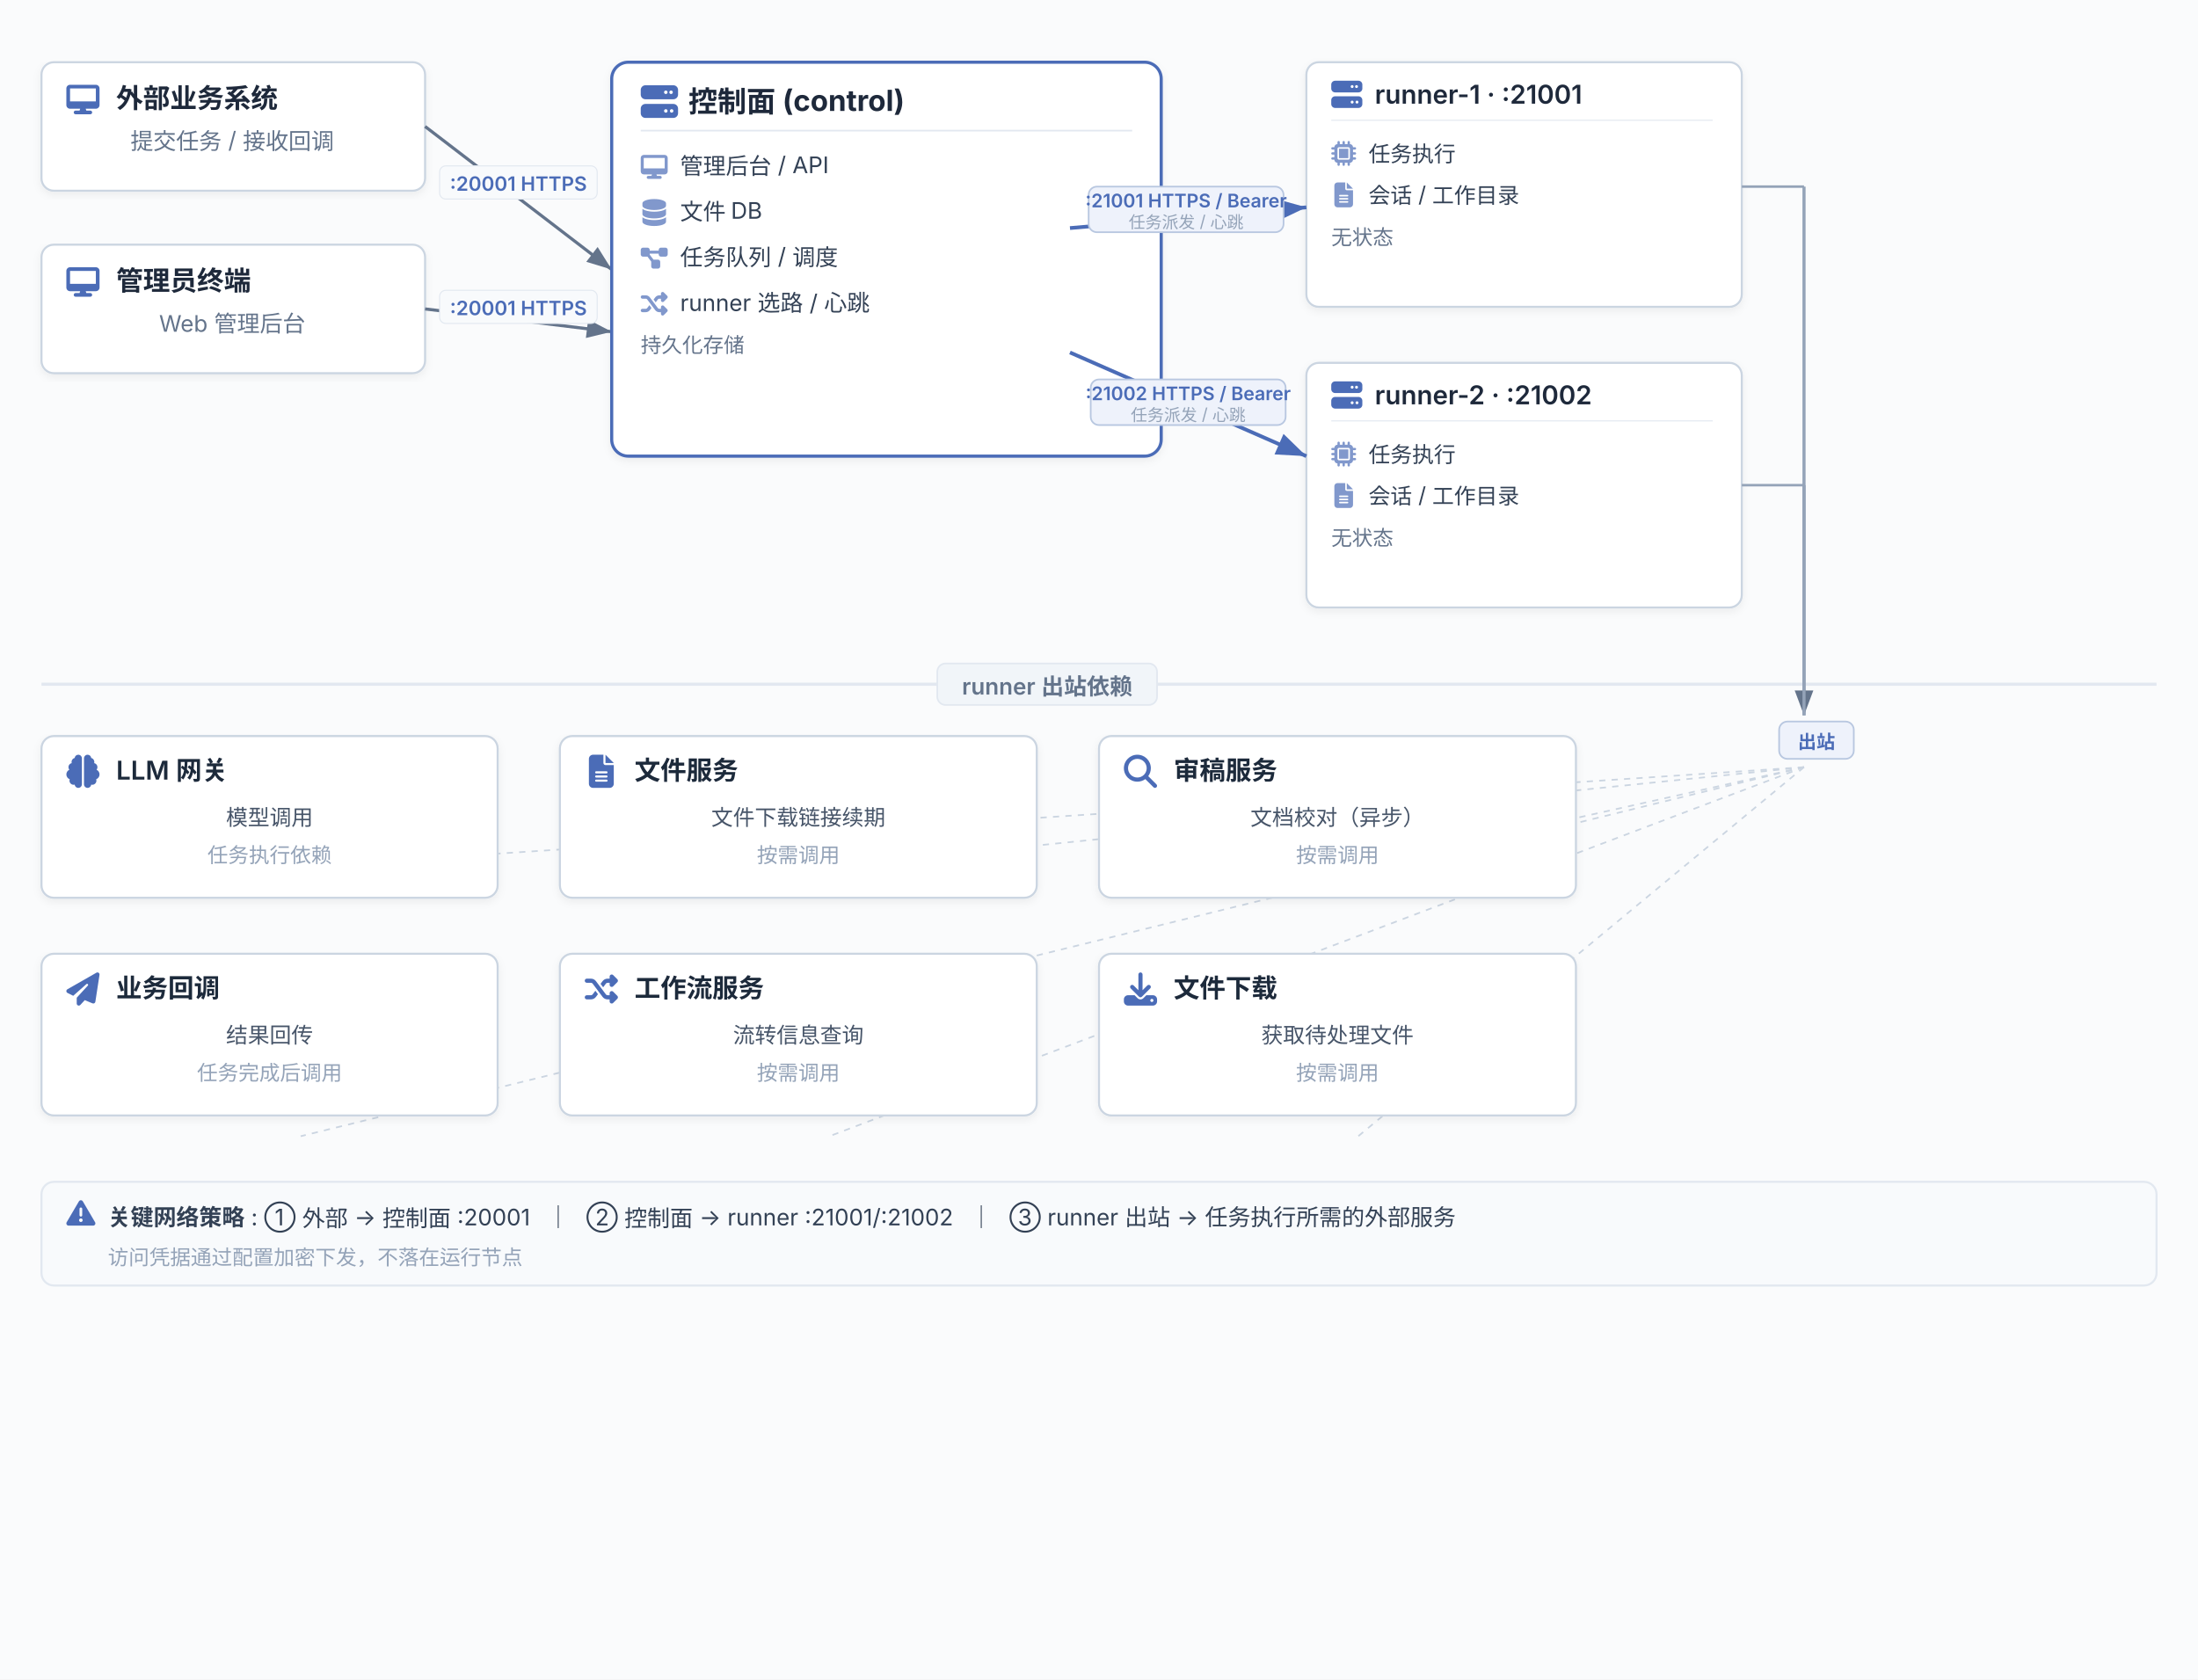
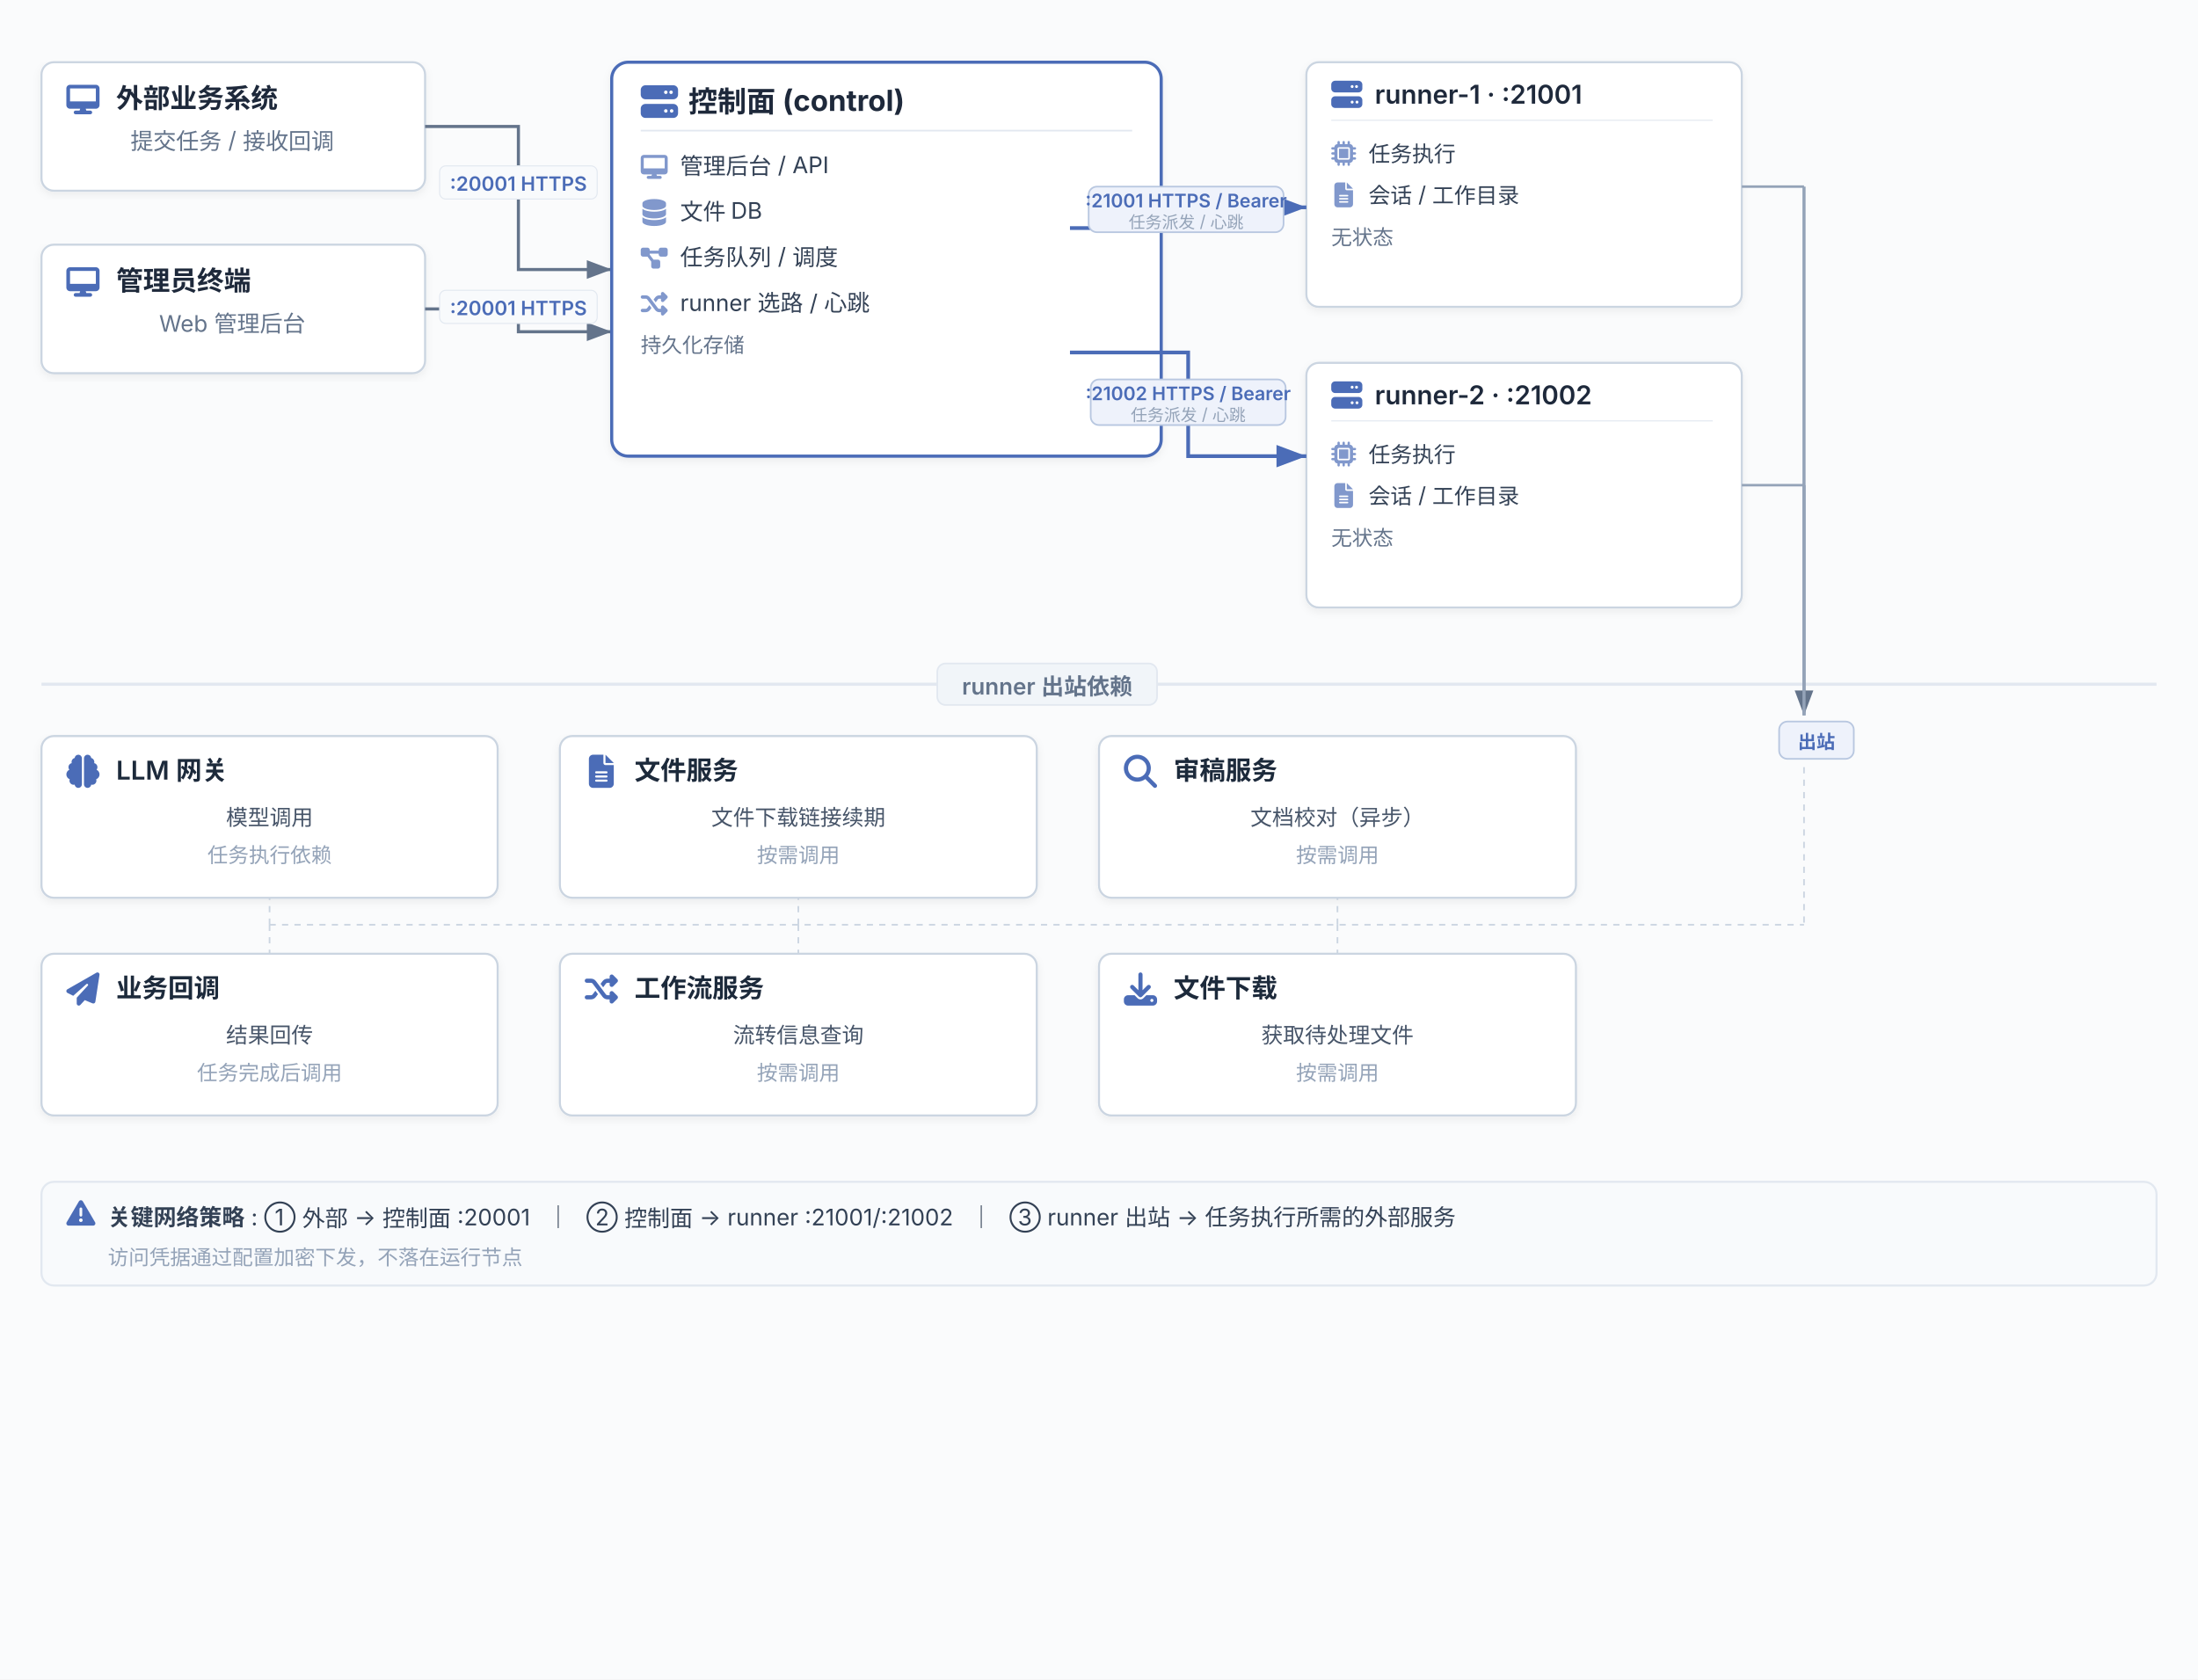
<svg xmlns="http://www.w3.org/2000/svg" viewBox="0 0 1060 810" font-family="system-ui, -apple-system, 'Noto Sans SC', sans-serif">
  <defs>
    <marker id="arr" markerWidth="8" markerHeight="6" refX="8" refY="3" orient="auto">
      <path d="M0,0 L8,3 L0,6 Z" fill="#64748b" />
    </marker>
    <marker id="arr-b" markerWidth="8" markerHeight="6" refX="8" refY="3" orient="auto">
      <path d="M0,0 L8,3 L0,6 Z" fill="#4b6cb7" />
    </marker>
    <filter id="sh" x="-3%" y="-3%" width="110%" height="110%">
      <feDropShadow dx="0" dy="1.5" stdDeviation="2" flood-color="#000" flood-opacity="0.06" />
    </filter>
    <symbol id="fa-server" viewBox="0 0 512 512">
      <path d="M64 32C28.7 32 0 60.7 0 96v64c0 35.3 28.7 64 64 64H448c35.3 0 64-28.7 64-64V96c0-35.3-28.7-64-64-64H64zm280 72a24 24 0 1 1 0 48 24 24 0 1 1 0-48zm48 24a24 24 0 1 1 48 0 24 24 0 1 1 -48 0zM64 288c-35.3 0-64 28.7-64 64v64c0 35.3 28.7 64 64 64H448c35.3 0 64-28.7 64-64V352c0-35.3-28.7-64-64-64H64zm280 72a24 24 0 1 1 0 48 24 24 0 1 1 0-48zm56 24a24 24 0 1 1 48 0 24 24 0 1 1 -48 0z" />
    </symbol>
    <symbol id="fa-brain" viewBox="0 0 512 512">
      <path d="M184 0c30.9 0 56 25.1 56 56V456c0 30.9-25.1 56-56 56c-28.9 0-52.7-21.9-55.7-50.1c-5.2 1.4-10.7 2.1-16.3 2.1c-35.3 0-64-28.7-64-64c0-7.4 1.3-14.6 3.6-21.2C21.4 367.4 0 338.2 0 304c0-31.9 18.7-59.5 45.8-72.3C37.1 220.8 32 207 32 192c0-30.7 21.6-56.3 50.4-62.6C80.8 123.9 80 118 80 112c0-29.9 20.6-55.1 48.3-62.1C131.3 21.9 155.1 0 184 0zM328 0c28.9 0 52.6 21.9 55.7 49.9c27.8 7 48.3 32.1 48.3 62.1c0 6-.8 11.9-2.4 17.4c28.8 6.2 50.4 31.9 50.4 62.6c0 15-5.1 28.8-13.8 39.7C493.3 244.5 512 272.1 512 304c0 34.2-21.4 63.4-51.6 74.8c2.3 6.6 3.6 13.8 3.6 21.2c0 35.3-28.7 64-64 64c-5.6 0-11.1-.7-16.3-2.1c-3 28.2-26.8 50.1-55.7 50.1c-30.9 0-56-25.1-56-56V56c0-30.9 25.1-56 56-56z" />
    </symbol>
    <symbol id="fa-file-lines" viewBox="0 0 384 512">
      <path d="M64 0C28.7 0 0 28.7 0 64V448c0 35.3 28.7 64 64 64H320c35.3 0 64-28.7 64-64V160H256c-17.7 0-32-14.3-32-32V0H64zM256 0V128H384L256 0zM112 256H272c8.8 0 16 7.2 16 16s-7.2 16-16 16H112c-8.8 0-16-7.2-16-16s7.2-16 16-16zm0 64H272c8.8 0 16 7.2 16 16s-7.2 16-16 16H112c-8.8 0-16-7.2-16-16s7.2-16 16-16zm0 64H272c8.8 0 16 7.2 16 16s-7.2 16-16 16H112c-8.8 0-16-7.2-16-16s7.2-16 16-16z" />
    </symbol>
    <symbol id="fa-magnifying-glass" viewBox="0 0 512 512">
      <path d="M416 208c0 45.9-14.9 88.3-40 122.7L502.6 457.4c12.5 12.5 12.5 32.8 0 45.3s-32.8 12.5-45.3 0L330.7 376c-34.4 25.2-76.8 40-122.7 40C93.1 416 0 322.9 0 208S93.1 0 208 0S416 93.1 416 208zM208 352a144 144 0 1 0 0-288 144 144 0 1 0 0 288z" />
    </symbol>
    <symbol id="fa-paper-plane" viewBox="0 0 512 512">
      <path d="M498.1 5.6c10.1 7 15.4 19.1 13.5 31.2l-64 416c-1.5 9.7-7.4 18.2-16 23s-18.9 5.4-28 1.6L284 427.7l-68.5 74.1c-8.9 9.7-22.9 12.9-35.2 8.1S160 493.2 160 480V396.4c0-4 1.5-7.8 4.2-10.7L331.8 202.8c5.8-6.3 5.6-16-.4-22s-15.7-6.4-22-.7L106 360.8 17.7 316.6C7.1 311.3 .3 300.7 0 288.9s5.9-22.8 16.1-28.7l448-256c10.7-6.1 23.9-5.5 34 1.4z" />
    </symbol>
    <symbol id="fa-shuffle" viewBox="0 0 512 512">
      <path d="M403.8 34.4c12-5 25.7-2.2 34.9 6.9l64 64c6 6 9.4 14.1 9.4 22.6s-3.4 16.6-9.4 22.6l-64 64c-9.2 9.2-22.9 11.9-34.9 6.9s-19.8-16.6-19.8-29.6V160H352c-10.1 0-19.6 4.7-25.6 12.8L284 229.3 244 176l31.2-41.6C293.3 110.2 321.8 96 352 96h32V64c0-12.9 7.8-24.6 19.8-29.6zM164 282.7L204 336l-31.2 41.6C154.7 401.8 126.2 416 96 416H32c-17.7 0-32-14.3-32-32s14.3-32 32-32H96c10.1 0 19.6-4.7 25.6-12.8L164 282.7zm274.6 188c-9.2 9.2-22.9 11.9-34.9 6.9s-19.8-16.6-19.8-29.6V416H352c-30.2 0-58.7-14.2-76.8-38.4L121.6 172.8c-6-8.1-15.5-12.8-25.6-12.8H32c-17.7 0-32-14.3-32-32s14.3-32 32-32H96c30.2 0 58.7 14.2 76.8 38.4L326.4 339.2c6 8.1 15.5 12.8 25.6 12.8h32V320c0-12.9 7.8-24.6 19.8-29.6s25.7-2.2 34.9 6.9l64 64c6 6 9.4 14.1 9.4 22.6s-3.4 16.6-9.4 22.6l-64 64z" />
    </symbol>
    <symbol id="fa-download" viewBox="0 0 512 512">
      <path d="M288 32c0-17.7-14.3-32-32-32s-32 14.3-32 32V274.7l-73.4-73.4c-12.5-12.5-32.8-12.5-45.3 0s-12.5 32.8 0 45.3l128 128c12.5 12.5 32.8 12.5 45.3 0l128-128c12.5-12.5 12.5-32.8 0-45.3s-32.8-12.5-45.3 0L288 274.7V32zM64 352c-35.3 0-64 28.7-64 64v32c0 35.3 28.7 64 64 64H448c35.3 0 64-28.7 64-64V416c0-35.3-28.7-64-64-64H346.5l-45.3 45.3c-25 25-65.5 25-90.5 0L165.5 352H64zm368 56a24 24 0 1 1 0 48 24 24 0 1 1 0-48z" />
    </symbol>
    <symbol id="fa-diagram" viewBox="0 0 576 512">
      <path d="M0 80C0 53.5 21.5 32 48 32h96c26.5 0 48 21.5 48 48V96H384V80c0-26.5 21.5-48 48-48h96c26.5 0 48 21.5 48 48v96c0 26.5-21.5 48-48 48H432c-26.5 0-48-21.5-48-48V160H192v16c0 1.7-.1 3.4-.3 5L272 288h96c26.5 0 48 21.5 48 48v96c0 26.5-21.5 48-48 48H272c-26.5 0-48-21.5-48-48V336c0-1.7 .1-3.4 .3-5L144 224H48c-26.5 0-48-21.5-48-48V80z" />
    </symbol>
    <symbol id="fa-desktop" viewBox="0 0 576 512">
      <path d="M64 0C28.7 0 0 28.7 0 64V352c0 35.3 28.7 64 64 64H240l-10.7 32H160c-17.7 0-32 14.3-32 32s14.3 32 32 32H416c17.7 0 32-14.3 32-32s-14.3-32-32-32H346.7L336 416H512c35.3 0 64-28.7 64-64V64c0-35.3-28.7-64-64-64H64zM512 64V288H64V64H512z" />
    </symbol>
    <symbol id="fa-database" viewBox="0 0 448 512">
      <path d="M448 80v48c0 44.2-100.3 80-224 80S0 172.2 0 128V80C0 35.8 100.3 0 224 0S448 35.8 448 80zM393.2 214.7c20.8-7.4 39.9-16.9 54.8-28.6V288c0 44.2-100.3 80-224 80S0 332.2 0 288V186.1c14.9 11.8 34 21.2 54.8 28.6C99.7 230.7 159.5 240 224 240s124.3-9.3 169.2-25.3zM0 346.1c14.9 11.8 34 21.2 54.8 28.6C99.7 390.7 159.5 400 224 400s124.3-9.3 169.2-25.3c20.8-7.4 39.9-16.9 54.8-28.6V432c0 44.2-100.3 80-224 80S0 476.2 0 432V346.1z" />
    </symbol>
    <symbol id="fa-microchip" viewBox="0 0 512 512">
      <path d="M176 24c0-13.3-10.7-24-24-24s-24 10.7-24 24V64c-35.3 0-64 28.7-64 64H24c-13.3 0-24 10.7-24 24s10.7 24 24 24H64v56H24c-13.3 0-24 10.7-24 24s10.7 24 24 24H64v56H24c-13.3 0-24 10.7-24 24s10.7 24 24 24H64c0 35.3 28.7 64 64 64v40c0 13.3 10.7 24 24 24s24-10.7 24-24V448h56v40c0 13.3 10.7 24 24 24s24-10.7 24-24V448h56v40c0 13.3 10.7 24 24 24s24-10.7 24-24V448c35.3 0 64-28.7 64-64h40c13.3 0 24-10.7 24-24s-10.7-24-24-24H448V280h40c13.3 0 24-10.7 24-24s-10.7-24-24-24H448V176h40c13.3 0 24-10.7 24-24s-10.7-24-24-24H448c0-35.3-28.7-64-64-64V24c0-13.3-10.7-24-24-24s-24 10.7-24 24V64H280V24c0-13.3-10.7-24-24-24s-24 10.7-24 24V64H176V24zM160 128H352c17.7 0 32 14.3 32 32V352c0 17.7-14.3 32-32 32H160c-17.7 0-32-14.3-32-32V160c0-17.7 14.3-32 32-32zm192 32H160V352H352V160z" />
    </symbol>
    <symbol id="fa-warn" viewBox="0 0 512 512">
      <path d="M256 32c14.2 0 27.3 7.5 34.5 19.8l216 368c7.3 12.4 7.3 27.7 .2 40.1S486.3 480 472 480H40c-14.3 0-27.6-7.7-34.7-20.1s-7-27.8 .2-40.1l216-368C228.7 39.5 241.8 32 256 32zm0 128c-13.3 0-24 10.7-24 24V296c0 13.3 10.7 24 24 24s24-10.7 24-24V184c0-13.3-10.7-24-24-24zm32 224a32 32 0 1 0 -64 0 32 32 0 1 0 64 0z" />
    </symbol>
  </defs>
  <rect width="1060" height="810" fill="#fafbfc" />
  <g filter="url(#sh)">
    <rect x="20" y="30" width="185" height="62" rx="6" fill="#fff" stroke="#cbd5e1" stroke-width="1" />
  </g>
  <use href="#fa-desktop" x="32" y="40" width="16" height="16" fill="#4b6cb7" />
  <text x="56" y="52" fill="#1e293b" font-size="13" font-weight="600">外部业务系统</text>
  <text x="112" y="72" text-anchor="middle" fill="#64748b" font-size="11">提交任务 / 接收回调</text>
  <g filter="url(#sh)">
    <rect x="20" y="118" width="185" height="62" rx="6" fill="#fff" stroke="#cbd5e1" stroke-width="1" />
  </g>
  <use href="#fa-desktop" x="32" y="128" width="16" height="16" fill="#4b6cb7" />
  <text x="56" y="140" fill="#1e293b" font-size="13" font-weight="600">管理员终端</text>
  <text x="112" y="160" text-anchor="middle" fill="#64748b" font-size="11">Web 管理后台</text>
-   <line x1="205" y1="61" x2="295" y2="130" stroke="#64748b" stroke-width="1.5" marker-end="url(#arr)" />
+   <path d="M205 61 H250 V130 H295" fill="none" stroke="#64748b" stroke-width="1.5" marker-end="url(#arr)" />
  <rect x="212" y="80" width="76" height="16" rx="3" fill="#f8fafc" stroke="#e2e8f0" stroke-width="0.5" />
  <text x="250" y="92" text-anchor="middle" fill="#4b6cb7" font-size="9.5" font-weight="600">:20001 HTTPS</text>
-   <line x1="205" y1="149" x2="295" y2="160" stroke="#64748b" stroke-width="1.5" marker-end="url(#arr)" />
+   <path d="M205 149 H250 V160 H295" fill="none" stroke="#64748b" stroke-width="1.5" marker-end="url(#arr)" />
  <rect x="212" y="140" width="76" height="16" rx="3" fill="#f8fafc" stroke="#e2e8f0" stroke-width="0.5" />
  <text x="250" y="152" text-anchor="middle" fill="#4b6cb7" font-size="9.5" font-weight="600">:20001 HTTPS</text>
  <g filter="url(#sh)">
    <rect x="295" y="30" width="265" height="190" rx="8" fill="#fff" stroke="#4b6cb7" stroke-width="1.5" />
  </g>
  <use href="#fa-server" x="309" y="40" width="18" height="18" fill="#4b6cb7" />
  <text x="332" y="54" fill="#1e293b" font-size="14" font-weight="700">控制面 (control)</text>
  <line x1="309" y1="63" x2="546" y2="63" stroke="#e2e8f0" stroke-width="0.8" />
  <use href="#fa-desktop" x="309" y="74" width="13" height="13" fill="#4b6cb7" opacity="0.7" />
  <text x="328" y="84" fill="#334155" font-size="11">管理后台 / API</text>
  <use href="#fa-database" x="309" y="96" width="13" height="13" fill="#4b6cb7" opacity="0.7" />
  <text x="328" y="106" fill="#334155" font-size="11">文件 DB</text>
  <use href="#fa-diagram" x="309" y="118" width="13" height="13" fill="#4b6cb7" opacity="0.7" />
  <text x="328" y="128" fill="#334155" font-size="11">任务队列 / 调度</text>
  <use href="#fa-shuffle" x="309" y="140" width="13" height="13" fill="#4b6cb7" opacity="0.7" />
  <text x="328" y="150" fill="#334155" font-size="11">runner 选路 / 心跳</text>
  <text x="309" y="170" fill="#64748b" font-size="10">持久化存储</text>
  <g filter="url(#sh)">
    <rect x="630" y="30" width="210" height="118" rx="6" fill="#fff" stroke="#cbd5e1" stroke-width="1" />
  </g>
  <use href="#fa-server" x="642" y="38" width="15" height="15" fill="#4b6cb7" />
  <text x="663" y="50" fill="#1e293b" font-size="12.5" font-weight="600">runner-1 · :21001</text>
  <line x1="642" y1="58" x2="826" y2="58" stroke="#e2e8f0" stroke-width="0.5" />
  <use href="#fa-microchip" x="642" y="68" width="12" height="12" fill="#4b6cb7" opacity="0.7" />
  <text x="660" y="78" fill="#334155" font-size="10.5">任务执行</text>
  <use href="#fa-file-lines" x="642" y="88" width="12" height="12" fill="#4b6cb7" opacity="0.7" />
  <text x="660" y="98" fill="#334155" font-size="10.5">会话 / 工作目录</text>
  <text x="642" y="118" fill="#64748b" font-size="10">无状态</text>
  <g filter="url(#sh)">
    <rect x="630" y="175" width="210" height="118" rx="6" fill="#fff" stroke="#cbd5e1" stroke-width="1" />
  </g>
  <use href="#fa-server" x="642" y="183" width="15" height="15" fill="#4b6cb7" />
  <text x="663" y="195" fill="#1e293b" font-size="12.5" font-weight="600">runner-2 · :21002</text>
  <line x1="642" y1="203" x2="826" y2="203" stroke="#e2e8f0" stroke-width="0.5" />
  <use href="#fa-microchip" x="642" y="213" width="12" height="12" fill="#4b6cb7" opacity="0.7" />
  <text x="660" y="223" fill="#334155" font-size="10.5">任务执行</text>
  <use href="#fa-file-lines" x="642" y="233" width="12" height="12" fill="#4b6cb7" opacity="0.7" />
  <text x="660" y="243" fill="#334155" font-size="10.5">会话 / 工作目录</text>
  <text x="642" y="263" fill="#64748b" font-size="10">无状态</text>
-   <line x1="516" y1="110" x2="630" y2="100" stroke="#4b6cb7" stroke-width="1.8" marker-end="url(#arr-b)" />
+   <path d="M516 110 H572 V100 H630" fill="none" stroke="#4b6cb7" stroke-width="1.8" marker-end="url(#arr-b)" />
  <rect x="525" y="90" width="94" height="22" rx="4" fill="#eef2fb" stroke="#b8c7e0" stroke-width="0.8" />
  <text x="572" y="100" text-anchor="middle" fill="#4b6cb7" font-size="9" font-weight="600">:21001 HTTPS / Bearer</text>
  <text x="572" y="110" text-anchor="middle" fill="#94a3b8" font-size="8">任务派发 / 心跳</text>
-   <line x1="516" y1="170" x2="630" y2="220" stroke="#4b6cb7" stroke-width="1.8" marker-end="url(#arr-b)" />
+   <path d="M516 170 H573 V220 H630" fill="none" stroke="#4b6cb7" stroke-width="1.8" marker-end="url(#arr-b)" />
  <rect x="526" y="183" width="94" height="22" rx="4" fill="#eef2fb" stroke="#b8c7e0" stroke-width="0.8" />
  <text x="573" y="193" text-anchor="middle" fill="#4b6cb7" font-size="9" font-weight="600">:21002 HTTPS / Bearer</text>
  <text x="573" y="203" text-anchor="middle" fill="#94a3b8" font-size="8">任务派发 / 心跳</text>
  <line x1="20" y1="330" x2="1040" y2="330" stroke="#e2e8f0" stroke-width="1.5" />
  <rect x="452" y="320" width="106" height="20" rx="4" fill="#f1f5f9" stroke="#e2e8f0" stroke-width="0.8" />
  <text x="505" y="335" text-anchor="middle" fill="#64748b" font-size="11" font-weight="600">runner 出站依赖</text>
  <line x1="840" y1="90" x2="870" y2="90" stroke="#94a3b8" stroke-width="1.2" />
  <line x1="870" y1="90" x2="870" y2="345" stroke="#94a3b8" stroke-width="1.5" marker-end="url(#arr)" />
  <line x1="840" y1="234" x2="870" y2="234" stroke="#94a3b8" stroke-width="1.2" />
  <line x1="870" y1="234" x2="870" y2="345" stroke="#94a3b8" stroke-width="1.5" />
  <rect x="858" y="348" width="36" height="18" rx="4" fill="#eef2fb" stroke="#b8c7e0" stroke-width="0.8" />
  <text x="876" y="361" text-anchor="middle" fill="#4b6cb7" font-size="9" font-weight="600">出站</text>
-   <line x1="870" y1="370" x2="145" y2="418" stroke="#cbd5e1" stroke-width="0.8" stroke-dasharray="3,3" />
-   <line x1="870" y1="370" x2="400" y2="418" stroke="#cbd5e1" stroke-width="0.8" stroke-dasharray="3,3" />
-   <line x1="870" y1="370" x2="655" y2="418" stroke="#cbd5e1" stroke-width="0.8" stroke-dasharray="3,3" />
-   <line x1="870" y1="370" x2="145" y2="548" stroke="#cbd5e1" stroke-width="0.8" stroke-dasharray="3,3" />
-   <line x1="870" y1="370" x2="400" y2="548" stroke="#cbd5e1" stroke-width="0.8" stroke-dasharray="3,3" />
-   <line x1="870" y1="370" x2="655" y2="548" stroke="#cbd5e1" stroke-width="0.8" stroke-dasharray="3,3" />
+   <path d="M870 370 V446" fill="none" stroke="#cbd5e1" stroke-width="0.8" stroke-dasharray="3,3" />
+   <path d="M130 446 H870" fill="none" stroke="#cbd5e1" stroke-width="0.8" stroke-dasharray="3,3" />
+   <path d="M130 446 V433" fill="none" stroke="#cbd5e1" stroke-width="0.8" stroke-dasharray="3,3" />
+   <path d="M385 446 V433" fill="none" stroke="#cbd5e1" stroke-width="0.8" stroke-dasharray="3,3" />
+   <path d="M645 446 V433" fill="none" stroke="#cbd5e1" stroke-width="0.8" stroke-dasharray="3,3" />
+   <path d="M130 446 V460" fill="none" stroke="#cbd5e1" stroke-width="0.8" stroke-dasharray="3,3" />
+   <path d="M385 446 V460" fill="none" stroke="#cbd5e1" stroke-width="0.8" stroke-dasharray="3,3" />
+   <path d="M645 446 V460" fill="none" stroke="#cbd5e1" stroke-width="0.8" stroke-dasharray="3,3" />
  <g filter="url(#sh)">
    <rect x="20" y="355" width="220" height="78" rx="6" fill="#fff" stroke="#cbd5e1" stroke-width="1" />
    <use href="#fa-brain" x="32" y="364" width="16" height="16" fill="#4b6cb7" />
    <text x="56" y="376" fill="#1e293b" font-size="12.5" font-weight="600">LLM 网关</text>
    <text x="130" y="398" text-anchor="middle" fill="#475569" font-size="10.5">模型调用</text>
    <text x="130" y="416" text-anchor="middle" fill="#94a3b8" font-size="10">任务执行依赖</text>
  </g>
  <g filter="url(#sh)">
    <rect x="270" y="355" width="230" height="78" rx="6" fill="#fff" stroke="#cbd5e1" stroke-width="1" />
    <use href="#fa-file-lines" x="282" y="364" width="16" height="16" fill="#4b6cb7" />
    <text x="306" y="376" fill="#1e293b" font-size="12.5" font-weight="600">文件服务</text>
    <text x="385" y="398" text-anchor="middle" fill="#475569" font-size="10.5">文件下载链接续期</text>
    <text x="385" y="416" text-anchor="middle" fill="#94a3b8" font-size="10">按需调用</text>
  </g>
  <g filter="url(#sh)">
    <rect x="530" y="355" width="230" height="78" rx="6" fill="#fff" stroke="#cbd5e1" stroke-width="1" />
    <use href="#fa-magnifying-glass" x="542" y="364" width="16" height="16" fill="#4b6cb7" />
    <text x="566" y="376" fill="#1e293b" font-size="12.5" font-weight="600">审稿服务</text>
    <text x="645" y="398" text-anchor="middle" fill="#475569" font-size="10.5">文档校对（异步）</text>
    <text x="645" y="416" text-anchor="middle" fill="#94a3b8" font-size="10">按需调用</text>
  </g>
  <g filter="url(#sh)">
    <rect x="20" y="460" width="220" height="78" rx="6" fill="#fff" stroke="#cbd5e1" stroke-width="1" />
    <use href="#fa-paper-plane" x="32" y="469" width="16" height="16" fill="#4b6cb7" />
    <text x="56" y="481" fill="#1e293b" font-size="12.5" font-weight="600">业务回调</text>
    <text x="130" y="503" text-anchor="middle" fill="#475569" font-size="10.5">结果回传</text>
    <text x="130" y="521" text-anchor="middle" fill="#94a3b8" font-size="10">任务完成后调用</text>
  </g>
  <g filter="url(#sh)">
    <rect x="270" y="460" width="230" height="78" rx="6" fill="#fff" stroke="#cbd5e1" stroke-width="1" />
    <use href="#fa-shuffle" x="282" y="469" width="16" height="16" fill="#4b6cb7" />
    <text x="306" y="481" fill="#1e293b" font-size="12.5" font-weight="600">工作流服务</text>
    <text x="385" y="503" text-anchor="middle" fill="#475569" font-size="10.5">流转信息查询</text>
    <text x="385" y="521" text-anchor="middle" fill="#94a3b8" font-size="10">按需调用</text>
  </g>
  <g filter="url(#sh)">
    <rect x="530" y="460" width="230" height="78" rx="6" fill="#fff" stroke="#cbd5e1" stroke-width="1" />
    <use href="#fa-download" x="542" y="469" width="16" height="16" fill="#4b6cb7" />
    <text x="566" y="481" fill="#1e293b" font-size="12.5" font-weight="600">文件下载</text>
    <text x="645" y="503" text-anchor="middle" fill="#475569" font-size="10.5">获取待处理文件</text>
    <text x="645" y="521" text-anchor="middle" fill="#94a3b8" font-size="10">按需调用</text>
  </g>
  <rect x="20" y="570" width="1020" height="50" rx="6" fill="#f8fafc" stroke="#e2e8f0" stroke-width="1" />
  <use href="#fa-warn" x="32" y="578" width="14" height="14" fill="#4b6cb7" />
  <text x="52" y="591" fill="#334155" font-size="11">
    <tspan font-weight="600">关键网络策略</tspan>
    <tspan>: </tspan>
    <tspan>① 外部 → 控制面 :20001</tspan>
    <tspan xml:space="preserve">  ｜  </tspan>
    <tspan>② 控制面 → runner :21001/:21002</tspan>
    <tspan xml:space="preserve">  ｜  </tspan>
    <tspan>③ runner 出站 → 任务执行所需的外部服务</tspan>
  </text>
  <text x="52" y="610" fill="#94a3b8" font-size="10">访问凭据通过配置加密下发，不落在运行节点</text>
</svg>
